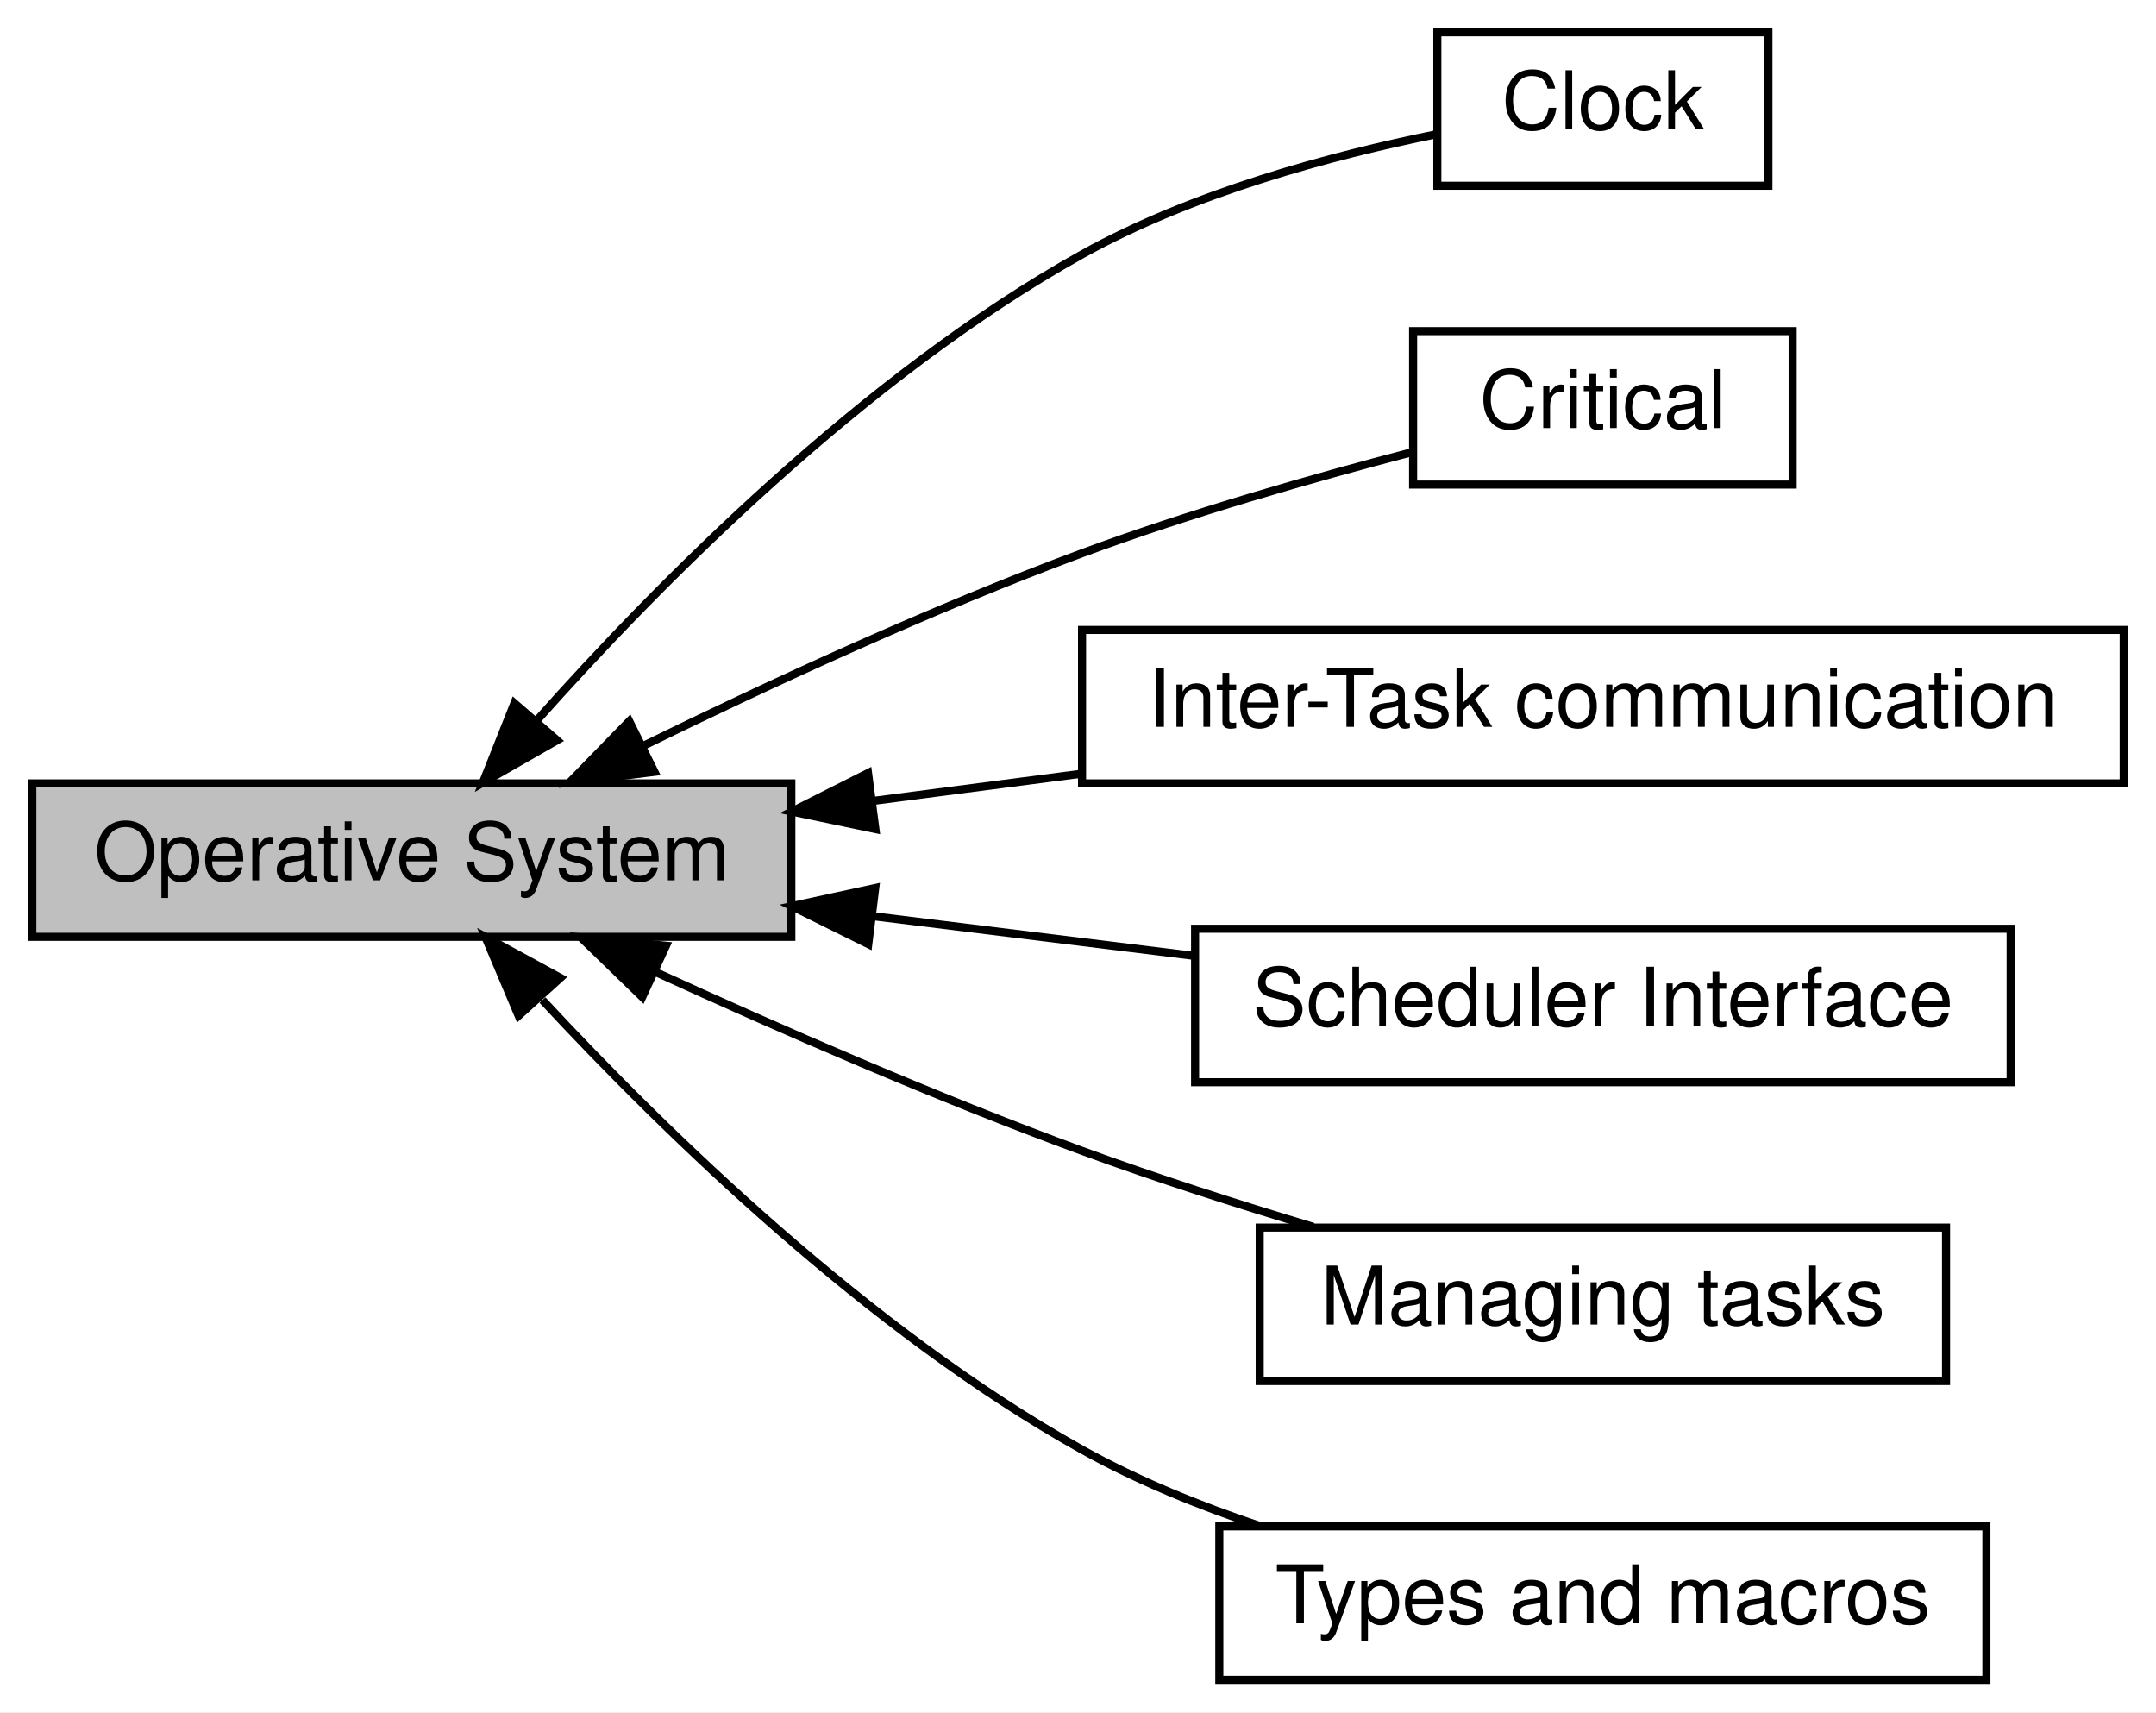
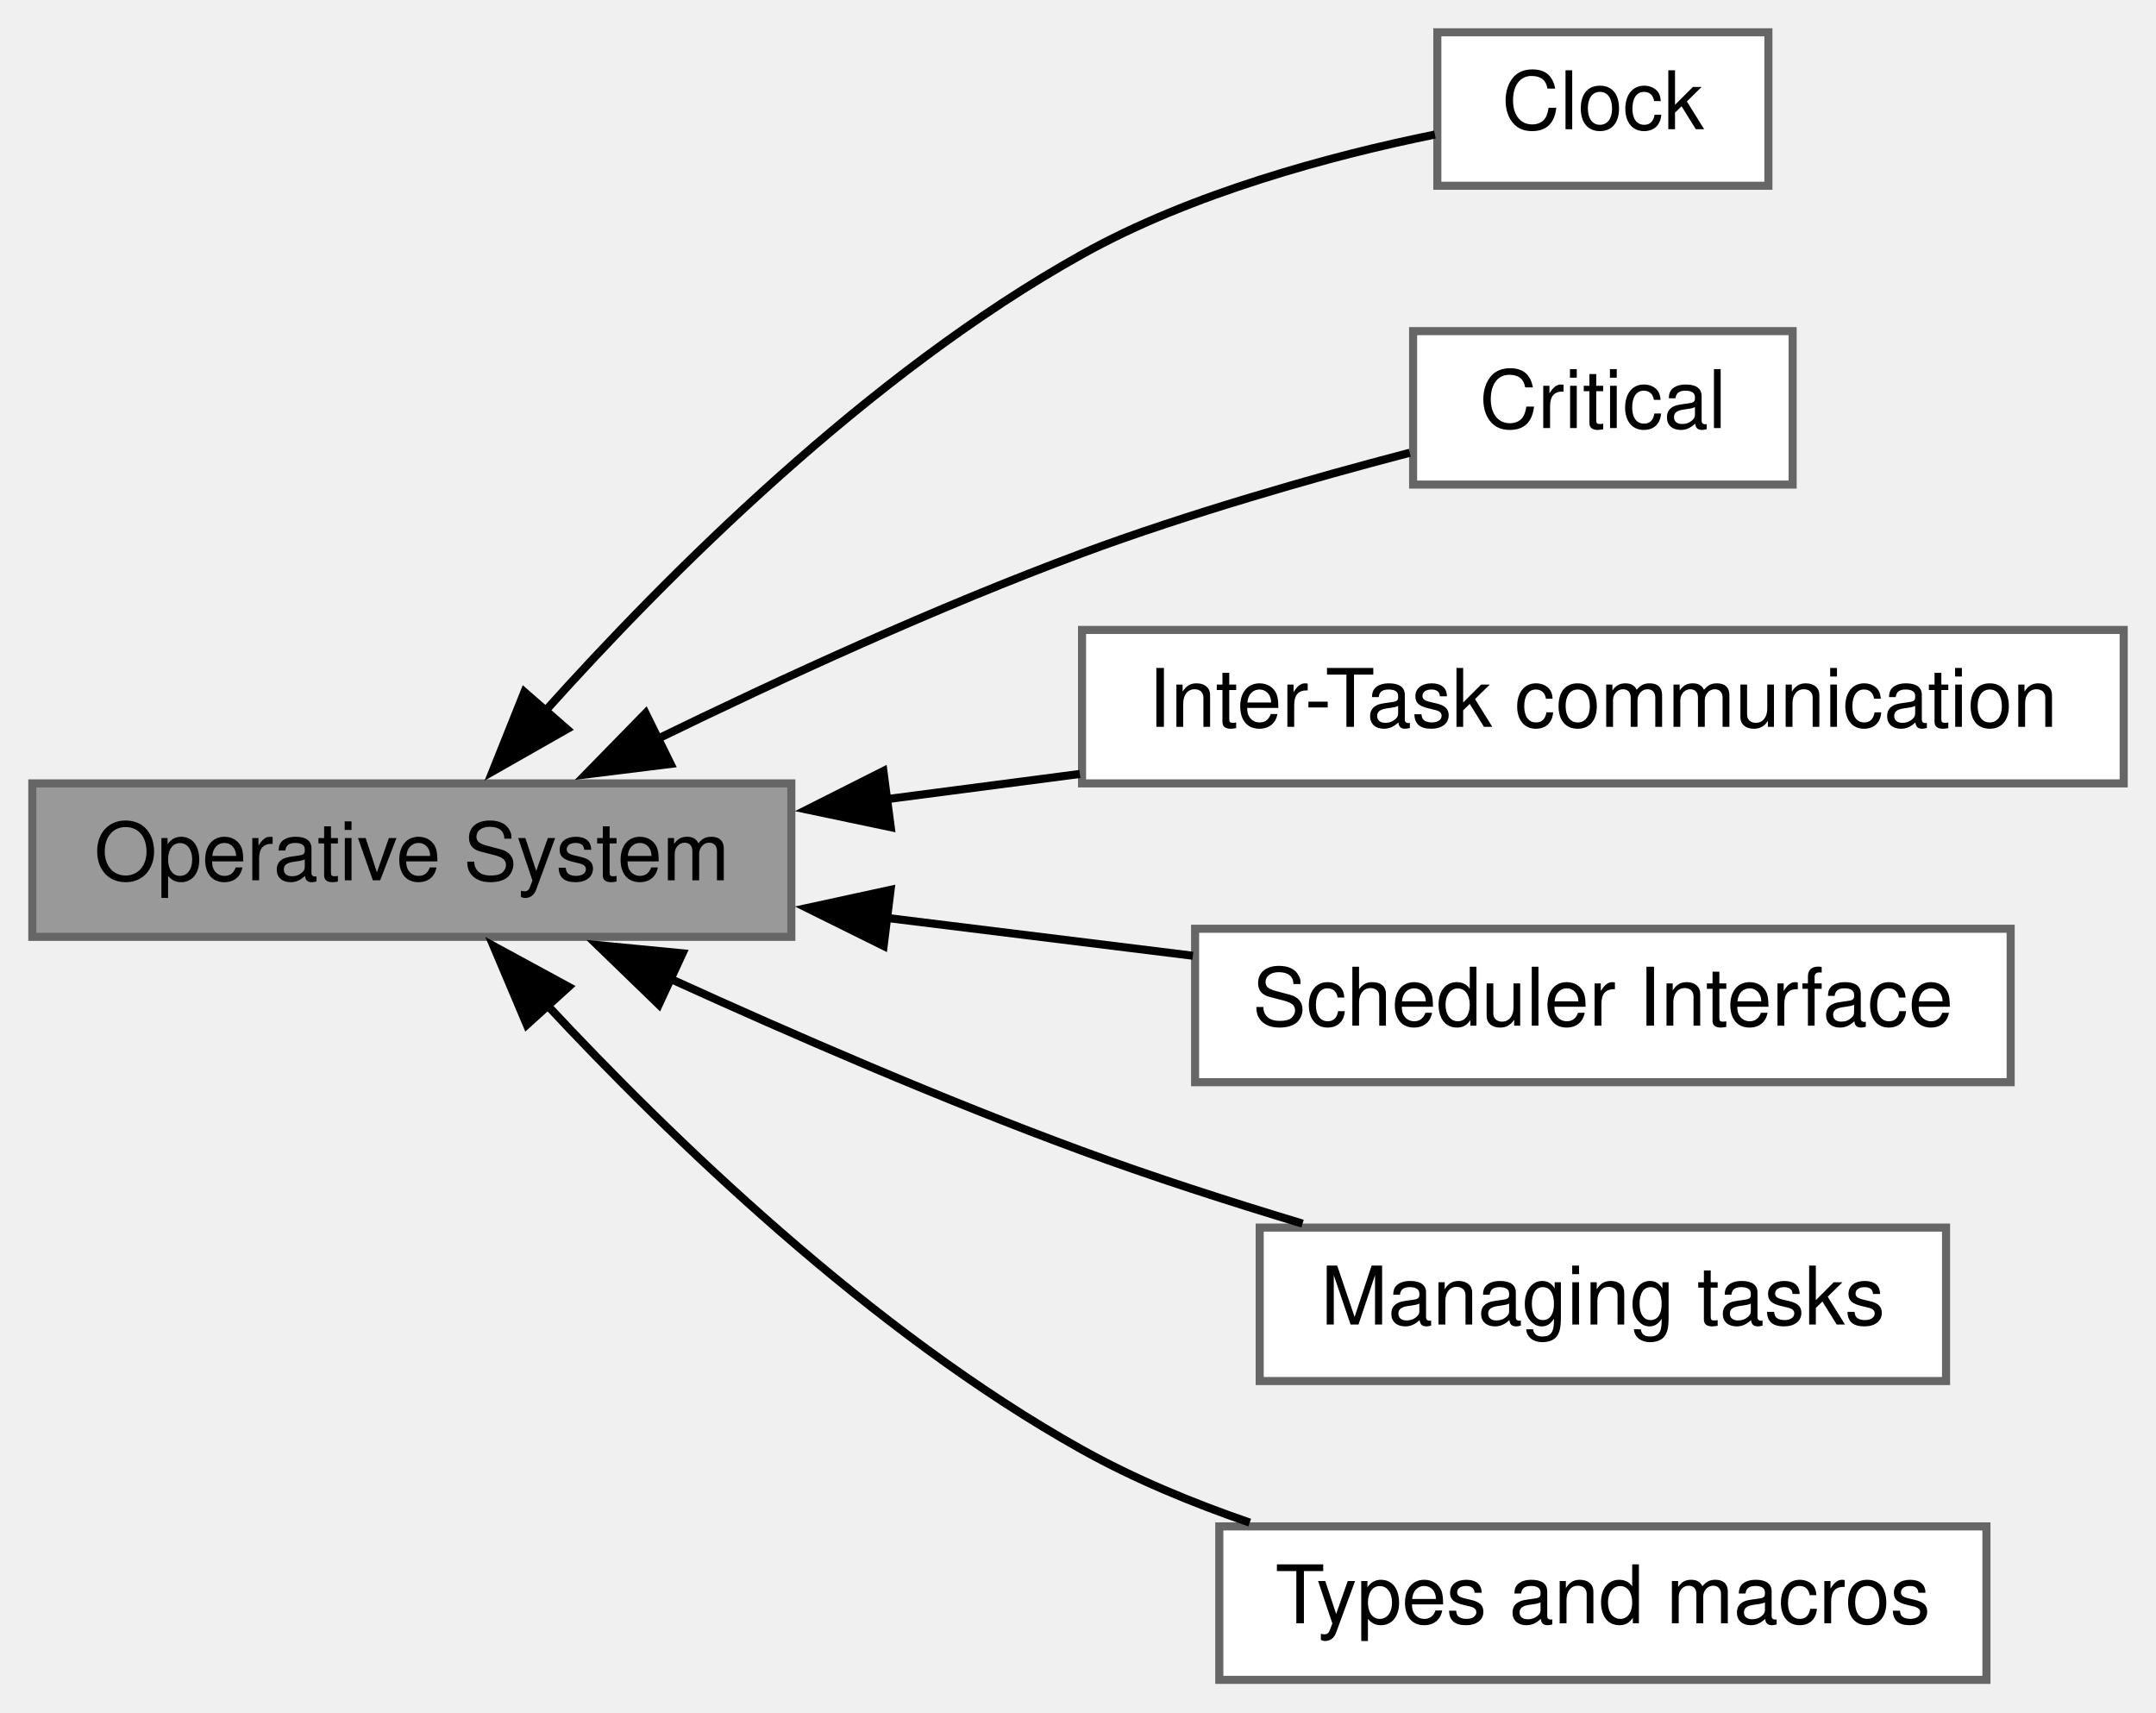
<svg xmlns="http://www.w3.org/2000/svg" xmlns:xlink="http://www.w3.org/1999/xlink" width="267pt" height="212pt" viewBox="0.00 0.00 267.00 212.00">
  <g id="graph0" class="graph" transform="scale(1 1) rotate(0) translate(4 208)">
-     <polygon fill="white" stroke="transparent" points="-4,4 -4,-208 263,-208 263,4 -4,4" />
    <g id="node1" class="node">
      <g id="a_node1">
        <a xlink:href="group__qclock.html" target="_top" xlink:title="Clock and time manipulation interface used by the entire OS.">
-           <polygon fill="white" stroke="black" points="215,-204 174,-204 174,-185 215,-185 215,-204" />
+           <polygon fill="white" stroke="#666666" points="215,-204 174,-204 174,-185 215,-185 215,-204" />
          <text text-anchor="middle" x="194.5" y="-192" font-family="Helvetica,sans-Serif" font-size="10.00">Clock</text>
        </a>
      </g>
    </g>
    <g id="node2" class="node">
      <g id="a_node2">
        <a xlink:href="group__qcritical.html" target="_top" xlink:title="APIs to handle entry/exit actions in Critical sections.">
-           <polygon fill="white" stroke="black" points="218,-167 171,-167 171,-148 218,-148 218,-167" />
+           <polygon fill="white" stroke="#666666" points="218,-167 171,-167 171,-148 218,-148 218,-167" />
          <text text-anchor="middle" x="194.5" y="-155" font-family="Helvetica,sans-Serif" font-size="10.00">Critical</text>
        </a>
      </g>
    </g>
    <g id="node3" class="node">
      <g id="a_node3">
        <a xlink:title=" ">
-           <polygon fill="#bfbfbf" stroke="black" points="94,-111 0,-111 0,-92 94,-92 94,-111" />
+           <polygon fill="#999999" stroke="#666666" points="94,-111 0,-111 0,-92 94,-92 94,-111" />
          <text text-anchor="middle" x="47" y="-99" font-family="Helvetica,sans-Serif" font-size="10.00">Operative System</text>
        </a>
      </g>
    </g>
    <g id="edge4" class="edge">
-       <path fill="none" stroke="black" d="M62.37,-118.67C77.52,-135.71 102.92,-161.4 130,-176.5 143.71,-184.14 160.93,-188.76 173.98,-191.4" />
-       <polygon fill="black" stroke="black" points="64.99,-116.34 55.79,-111.08 59.7,-120.93 64.99,-116.34" />
+       <path fill="none" stroke="black" d="M63.45,-119.88C78.72,-136.9 103.55,-161.76 130,-176.5 143.61,-184.09 160.68,-188.69 173.7,-191.34" />
+       <polygon fill="black" stroke="black" points="66.21,-117.72 57,-112.48 60.94,-122.32 66.21,-117.72" />
    </g>
    <g id="edge5" class="edge">
-       <path fill="none" stroke="black" d="M75.67,-115.65C91.35,-123.33 111.48,-132.63 130,-139.5 143.32,-144.44 158.64,-148.82 170.89,-152.02" />
-       <polygon fill="black" stroke="black" points="77.05,-112.43 66.53,-111.11 73.93,-118.7 77.05,-112.43" />
+       <path fill="none" stroke="black" d="M77.18,-116.39C92.63,-123.92 112.07,-132.85 130,-139.5 143.21,-144.4 158.39,-148.75 170.59,-151.94" />
+       <polygon fill="black" stroke="black" points="79.05,-113.41 68.54,-112.11 75.95,-119.69 79.05,-113.41" />
    </g>
    <g id="node4" class="node">
      <g id="a_node4">
        <a xlink:href="group__qpriv.html" target="_top" xlink:title="Inter-Task communication primitives : Queues, Notifications and Event-flags.">
-           <polygon fill="white" stroke="black" points="259,-130 130,-130 130,-111 259,-111 259,-130" />
+           <polygon fill="white" stroke="#666666" points="259,-130 130,-130 130,-111 259,-111 259,-130" />
          <text text-anchor="middle" x="194.5" y="-118" font-family="Helvetica,sans-Serif" font-size="10.00">Inter-Task communication</text>
        </a>
      </g>
    </g>
    <g id="edge3" class="edge">
-       <path fill="none" stroke="black" d="M104.15,-108.83C112.6,-109.94 121.36,-111.08 129.95,-112.2" />
-       <polygon fill="black" stroke="black" points="104.41,-105.34 94.04,-107.51 103.5,-112.28 104.41,-105.34" />
+       <path fill="none" stroke="black" d="M105.76,-109.04C113.63,-110.07 121.75,-111.13 129.73,-112.17" />
+       <polygon fill="black" stroke="black" points="106.31,-105.58 95.94,-107.76 105.4,-112.53 106.31,-105.58" />
    </g>
    <g id="node5" class="node">
      <g id="a_node5">
        <a xlink:href="group__qtaskcreation.html" target="_top" xlink:title="Kernel API interface to create/remove tasks and perform special OS operations.">
-           <polygon fill="white" stroke="black" points="245,-93 144,-93 144,-74 245,-74 245,-93" />
+           <polygon fill="white" stroke="#666666" points="245,-93 144,-93 144,-74 245,-74 245,-93" />
          <text text-anchor="middle" x="194.5" y="-81" font-family="Helvetica,sans-Serif" font-size="10.00">Scheduler Interface</text>
        </a>
      </g>
    </g>
    <g id="edge1" class="edge">
-       <path fill="none" stroke="black" d="M104.33,-94.53C117.41,-92.91 131.23,-91.2 143.99,-89.63" />
-       <polygon fill="black" stroke="black" points="103.53,-91.1 94.04,-95.8 104.39,-98.05 103.53,-91.1" />
+       <path fill="none" stroke="black" d="M105.76,-94.35C118.32,-92.8 131.51,-91.17 143.73,-89.66" />
+       <polygon fill="black" stroke="black" points="105.43,-90.87 95.94,-95.57 106.29,-97.82 105.43,-90.87" />
    </g>
    <g id="node6" class="node">
      <g id="a_node6">
        <a xlink:href="group__qtaskmanip.html" target="_top" xlink:title="API interface to manage tasks.">
-           <polygon fill="white" stroke="black" points="237,-56 152,-56 152,-37 237,-37 237,-56" />
+           <polygon fill="white" stroke="#666666" points="237,-56 152,-56 152,-37 237,-37 237,-56" />
          <text text-anchor="middle" x="194.5" y="-44" font-family="Helvetica,sans-Serif" font-size="10.00">Managing tasks</text>
        </a>
      </g>
    </g>
    <g id="edge2" class="edge">
-       <path fill="none" stroke="black" d="M77.03,-87.71C92.56,-80.6 112.11,-72.07 130,-65.5 139.18,-62.13 149.27,-58.9 158.64,-56.09" />
-       <polygon fill="black" stroke="black" points="75.54,-84.55 67.94,-91.92 78.48,-90.9 75.54,-84.55" />
+       <path fill="none" stroke="black" d="M78.98,-86.82C94.18,-79.9 112.86,-71.8 130,-65.5 138.75,-62.28 148.32,-59.2 157.31,-56.49" />
+       <polygon fill="black" stroke="black" points="77.59,-83.61 69.98,-90.98 80.53,-89.96 77.59,-83.61" />
    </g>
    <g id="node7" class="node">
      <g id="a_node7">
        <a xlink:href="group__qtypes.html" target="_top" xlink:title="Sets of types having specified widths used to design the entire OS. It also define macros directives ...">
-           <polygon fill="white" stroke="black" points="242,-19 147,-19 147,0 242,0 242,-19" />
+           <polygon fill="white" stroke="#666666" points="242,-19 147,-19 147,0 242,0 242,-19" />
          <text text-anchor="middle" x="194.5" y="-7" font-family="Helvetica,sans-Serif" font-size="10.00">Types and macros</text>
        </a>
      </g>
    </g>
    <g id="edge6" class="edge">
-       <path fill="none" stroke="black" d="M63.18,-84.17C78.51,-67.66 103.64,-43.21 130,-28.5 136.83,-24.69 144.52,-21.56 152.12,-19.02" />
-       <polygon fill="black" stroke="black" points="60.22,-82.23 56.1,-91.99 65.4,-86.92 60.22,-82.23" />
+       <path fill="none" stroke="black" d="M63.6,-83.72C78.97,-67.22 103.88,-43.08 130,-28.5 136.43,-24.91 143.61,-21.93 150.77,-19.47" />
+       <polygon fill="black" stroke="black" points="61.24,-81.11 57.11,-90.87 66.42,-85.81 61.24,-81.11" />
    </g>
  </g>
</svg>
